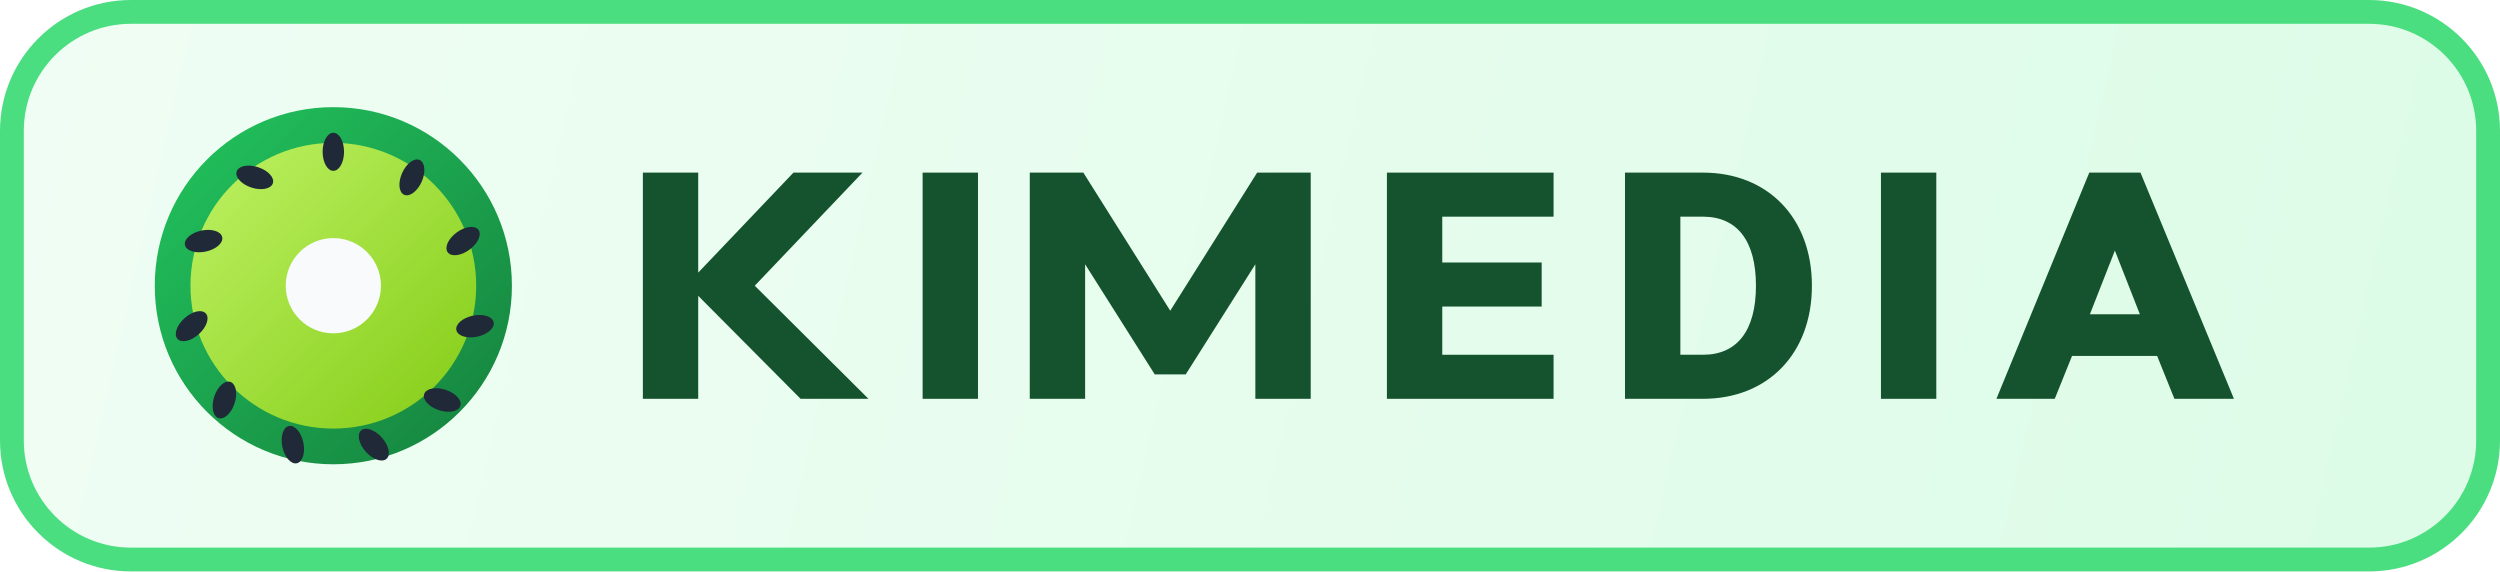
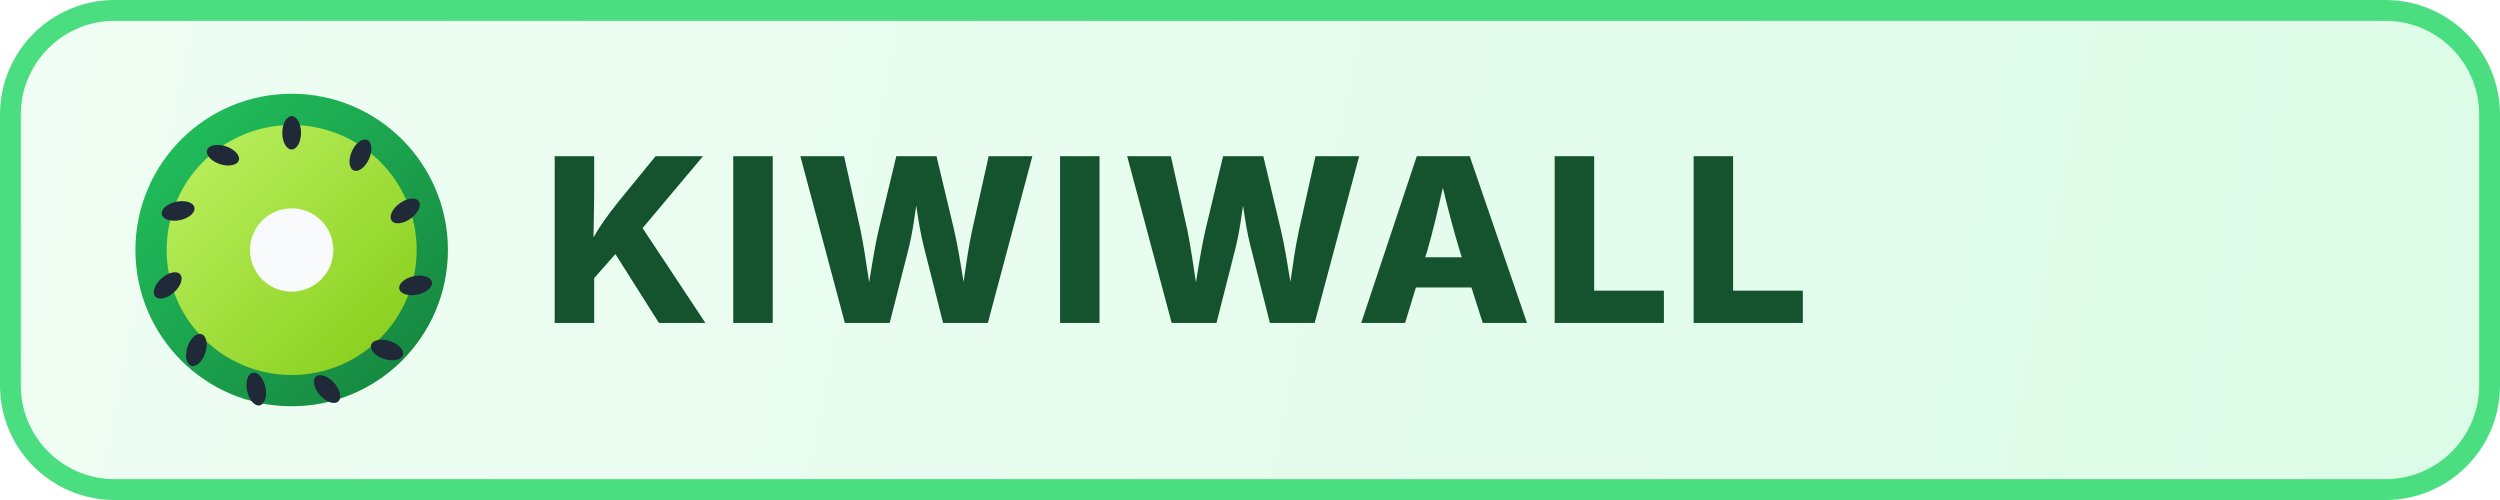
- <svg xmlns="http://www.w3.org/2000/svg" width="420" height="96" viewBox="0 0 420 96" fill="none">
+ <svg xmlns="http://www.w3.org/2000/svg" width="480" height="96" viewBox="0 0 480 96" fill="none">
  <defs>
-     <linearGradient id="kw-card" x1="0" y1="0" x2="420" y2="96" gradientUnits="userSpaceOnUse">
+     <linearGradient id="kw-card" x1="0" y1="0" x2="480" y2="96" gradientUnits="userSpaceOnUse">
      <stop stop-color="#f0fdf4" />
      <stop offset="1" stop-color="#dcfce7" />
    </linearGradient>
    <linearGradient id="kw-ring" x1="0" y1="0" x2="1" y2="1">
      <stop stop-color="#22c55e" />
      <stop offset="1" stop-color="#15803d" />
    </linearGradient>
    <linearGradient id="kw-fill" x1="0" y1="0" x2="1" y2="1">
      <stop stop-color="#bef264" />
      <stop offset="1" stop-color="#84cc16" />
    </linearGradient>
  </defs>
-   <rect x="2" y="2" width="416" height="92" rx="20" fill="url(#kw-card)" />
-   <rect x="2" y="2" width="416" height="92" rx="20" stroke="#4ade80" stroke-width="4" />
+   <rect x="2" y="2" width="476" height="92" rx="20" fill="url(#kw-card)" />
+   <rect x="2" y="2" width="476" height="92" rx="20" stroke="#4ade80" stroke-width="4" />
  <circle cx="56" cy="48" r="30" fill="url(#kw-ring)" />
  <circle cx="56" cy="48" r="24" fill="url(#kw-fill)" />
  <circle cx="56" cy="48" r="8" fill="#f8fafc" />
  <ellipse cx="56" cy="25.5" rx="1.8" ry="3.2" fill="#1f2937" />
  <ellipse cx="69.2" cy="29.8" rx="1.8" ry="3.2" transform="rotate(24 69.2 29.8)" fill="#1f2937" />
  <ellipse cx="77.8" cy="40.5" rx="1.8" ry="3.2" transform="rotate(54 77.8 40.5)" fill="#1f2937" />
  <ellipse cx="79.8" cy="54.8" rx="1.8" ry="3.2" transform="rotate(78 79.8 54.8)" fill="#1f2937" />
  <ellipse cx="74.3" cy="67.2" rx="1.8" ry="3.2" transform="rotate(108 74.3 67.2)" fill="#1f2937" />
  <ellipse cx="62.8" cy="74.7" rx="1.8" ry="3.2" transform="rotate(138 62.8 74.7)" fill="#1f2937" />
  <ellipse cx="49.2" cy="74.7" rx="1.8" ry="3.2" transform="rotate(168 49.2 74.7)" fill="#1f2937" />
  <ellipse cx="37.7" cy="67.2" rx="1.8" ry="3.2" transform="rotate(198 37.7 67.2)" fill="#1f2937" />
  <ellipse cx="32.2" cy="54.8" rx="1.8" ry="3.2" transform="rotate(228 32.2 54.8)" fill="#1f2937" />
  <ellipse cx="34.2" cy="40.5" rx="1.8" ry="3.2" transform="rotate(258 34.2 40.5)" fill="#1f2937" />
  <ellipse cx="42.8" cy="29.8" rx="1.8" ry="3.2" transform="rotate(288 42.8 29.8)" fill="#1f2937" />
-   <path d="M108 67V29h9.3v16.8l16-16.8h11.6L126.8 48l19.1 19h-11.4l-17.2-17.3V67H108z" fill="#14532d" />
-   <path d="M155 67V29h9.3v38H155z" fill="#14532d" />
-   <path d="M173 67V29h9l14.6 23.2L211.2 29h9v38h-9.3V44.4l-11.7 18.5h-5.2l-11.7-18.5V67H173z" fill="#14532d" />
-   <path d="M233 67V29h28v7.4h-18.7v7.7H259v7.4h-16.7v8.1h18.7V67H233z" fill="#14532d" />
-   <path d="M273 67V29h13.1c10.8 0 18.3 7.5 18.3 19s-7.5 19-18.3 19H273zm9.3-7.4h3.8c5.7 0 8.9-4 8.9-11.6s-3.2-11.6-8.9-11.6h-3.8v23.2z" fill="#14532d" />
-   <path d="M316 67V29h9.3v38H316z" fill="#14532d" />
-   <path d="M335.4 67l15.6-38h8.6l15.7 38h-10l-2.9-7.2h-14.3l-2.9 7.2h-9.8zm15.7-14.2h8.4l-4.2-10.7-4.2 10.7z" fill="#14532d" />
+   <text x="104" y="62" fill="#14532d" font-family="Inter, Arial, sans-serif" font-size="44" font-weight="800" letter-spacing="1.8">
+     KIWIWALL
+   </text>
</svg>
